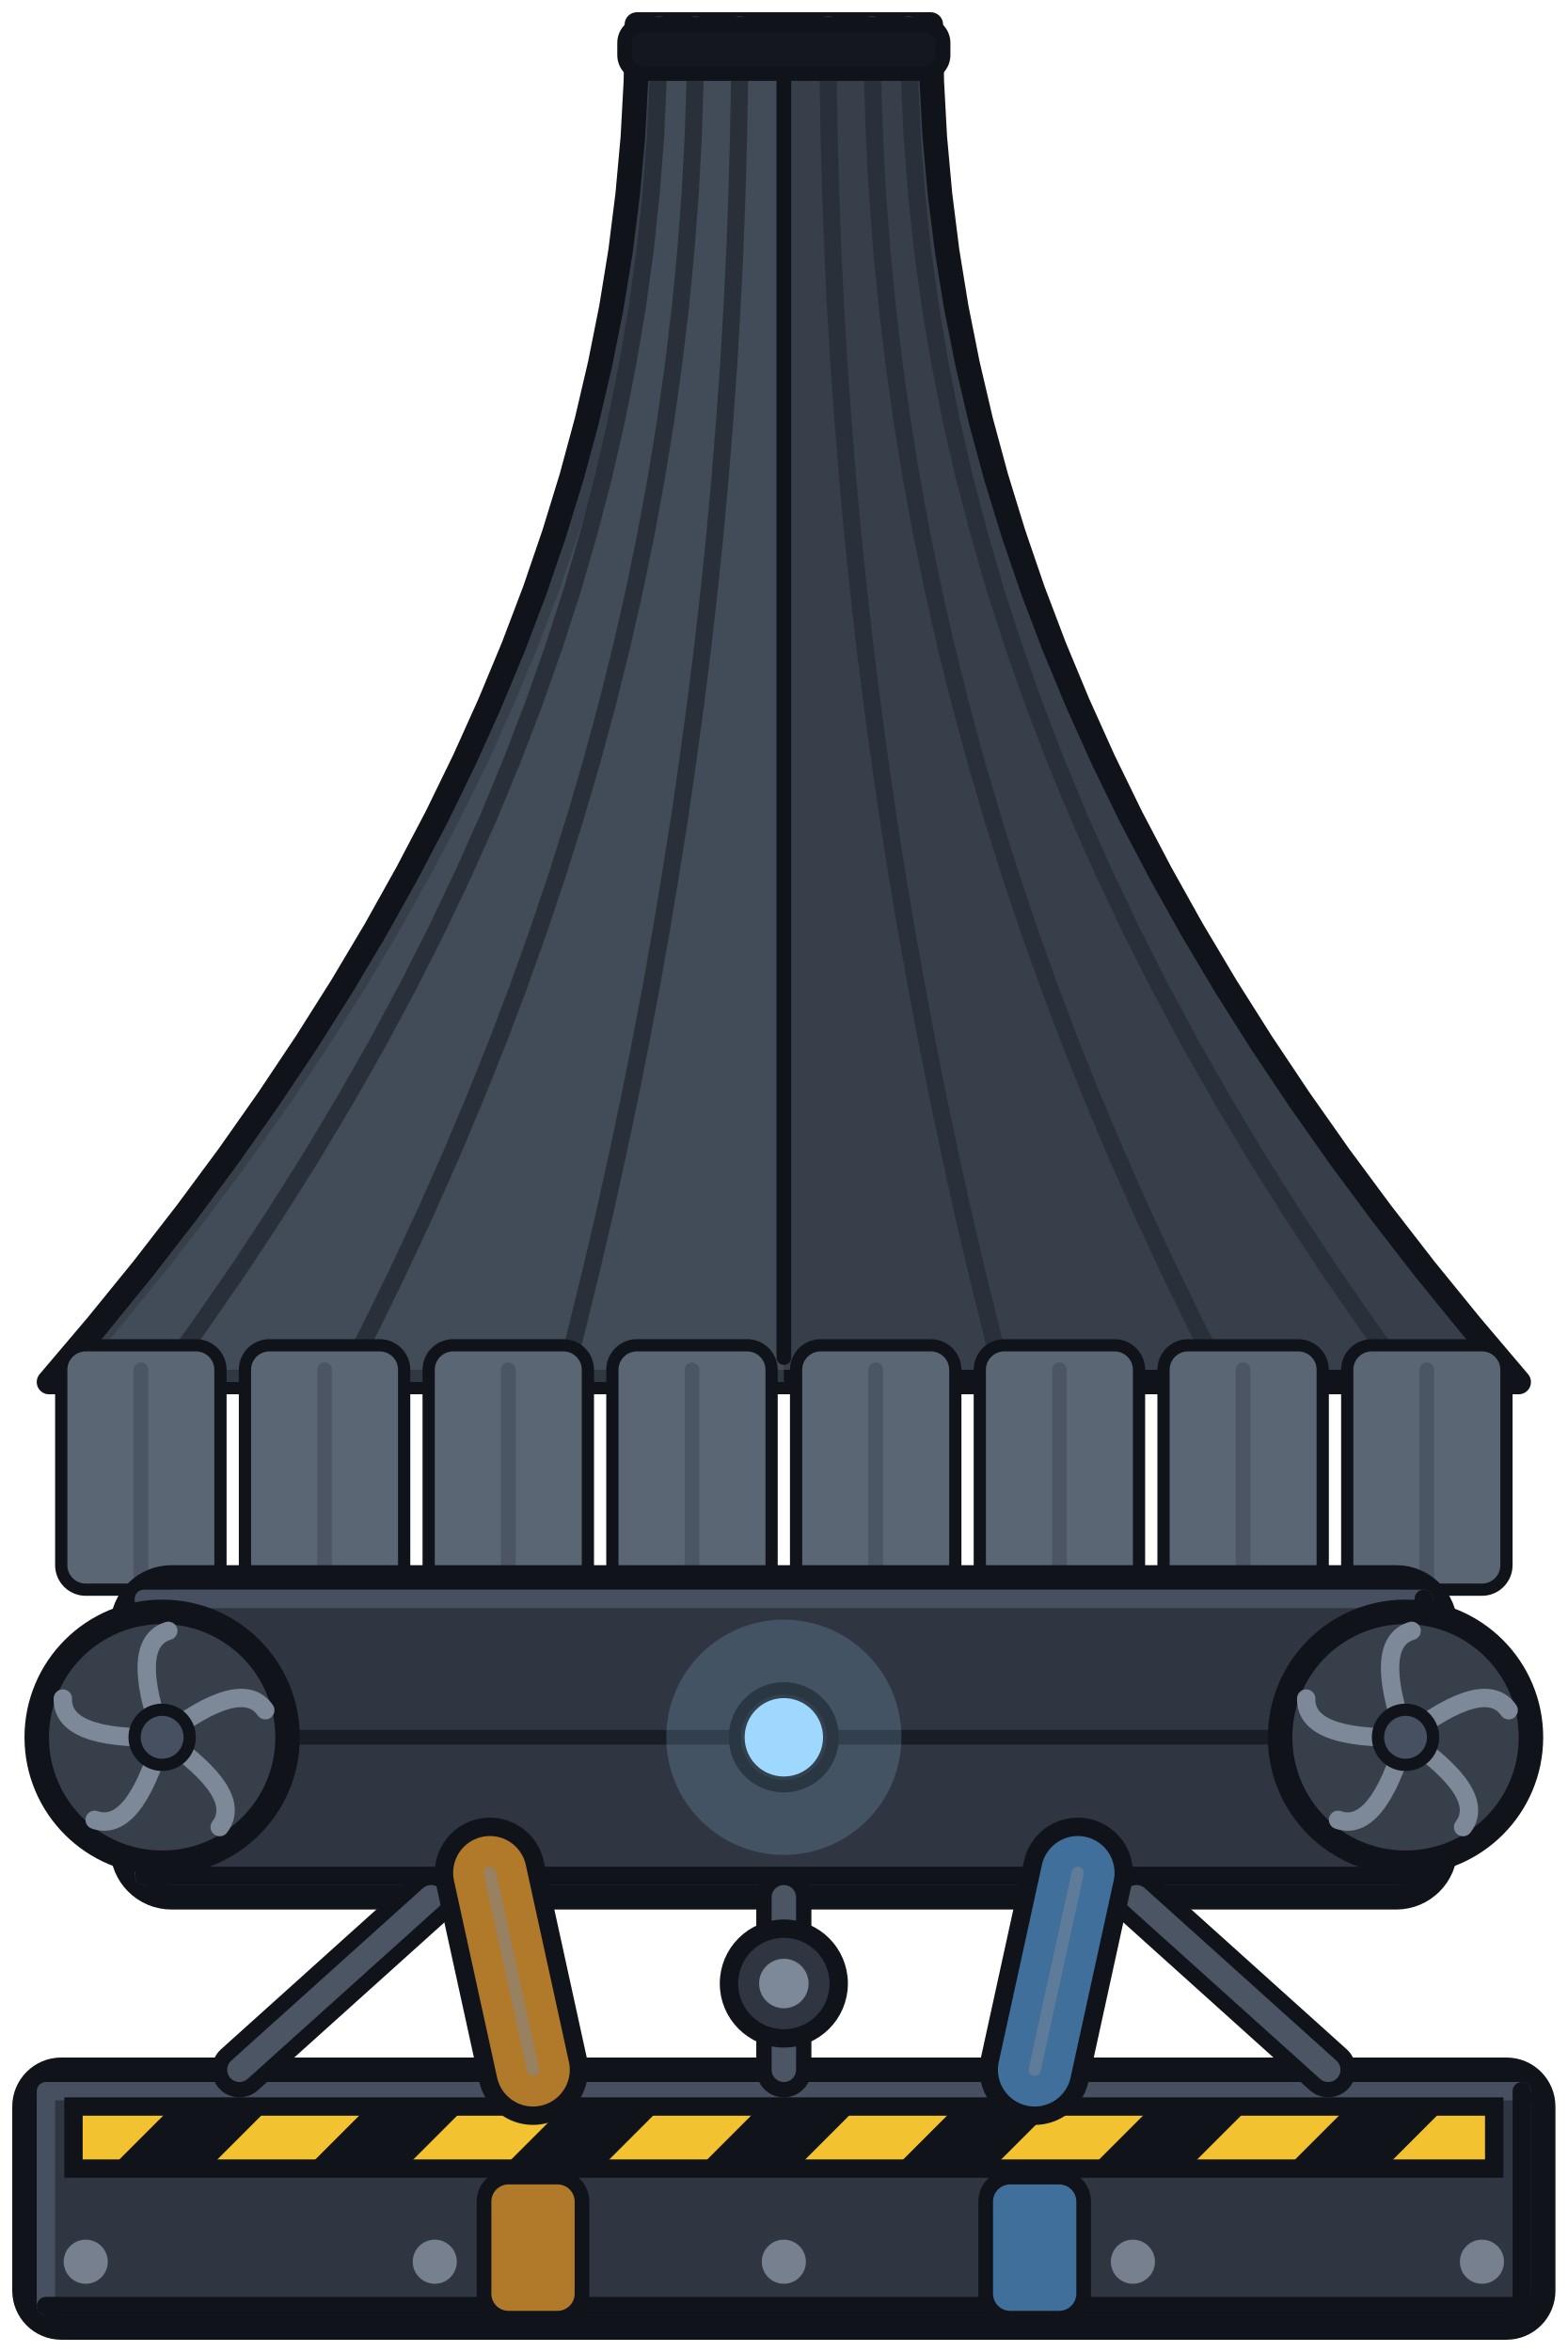
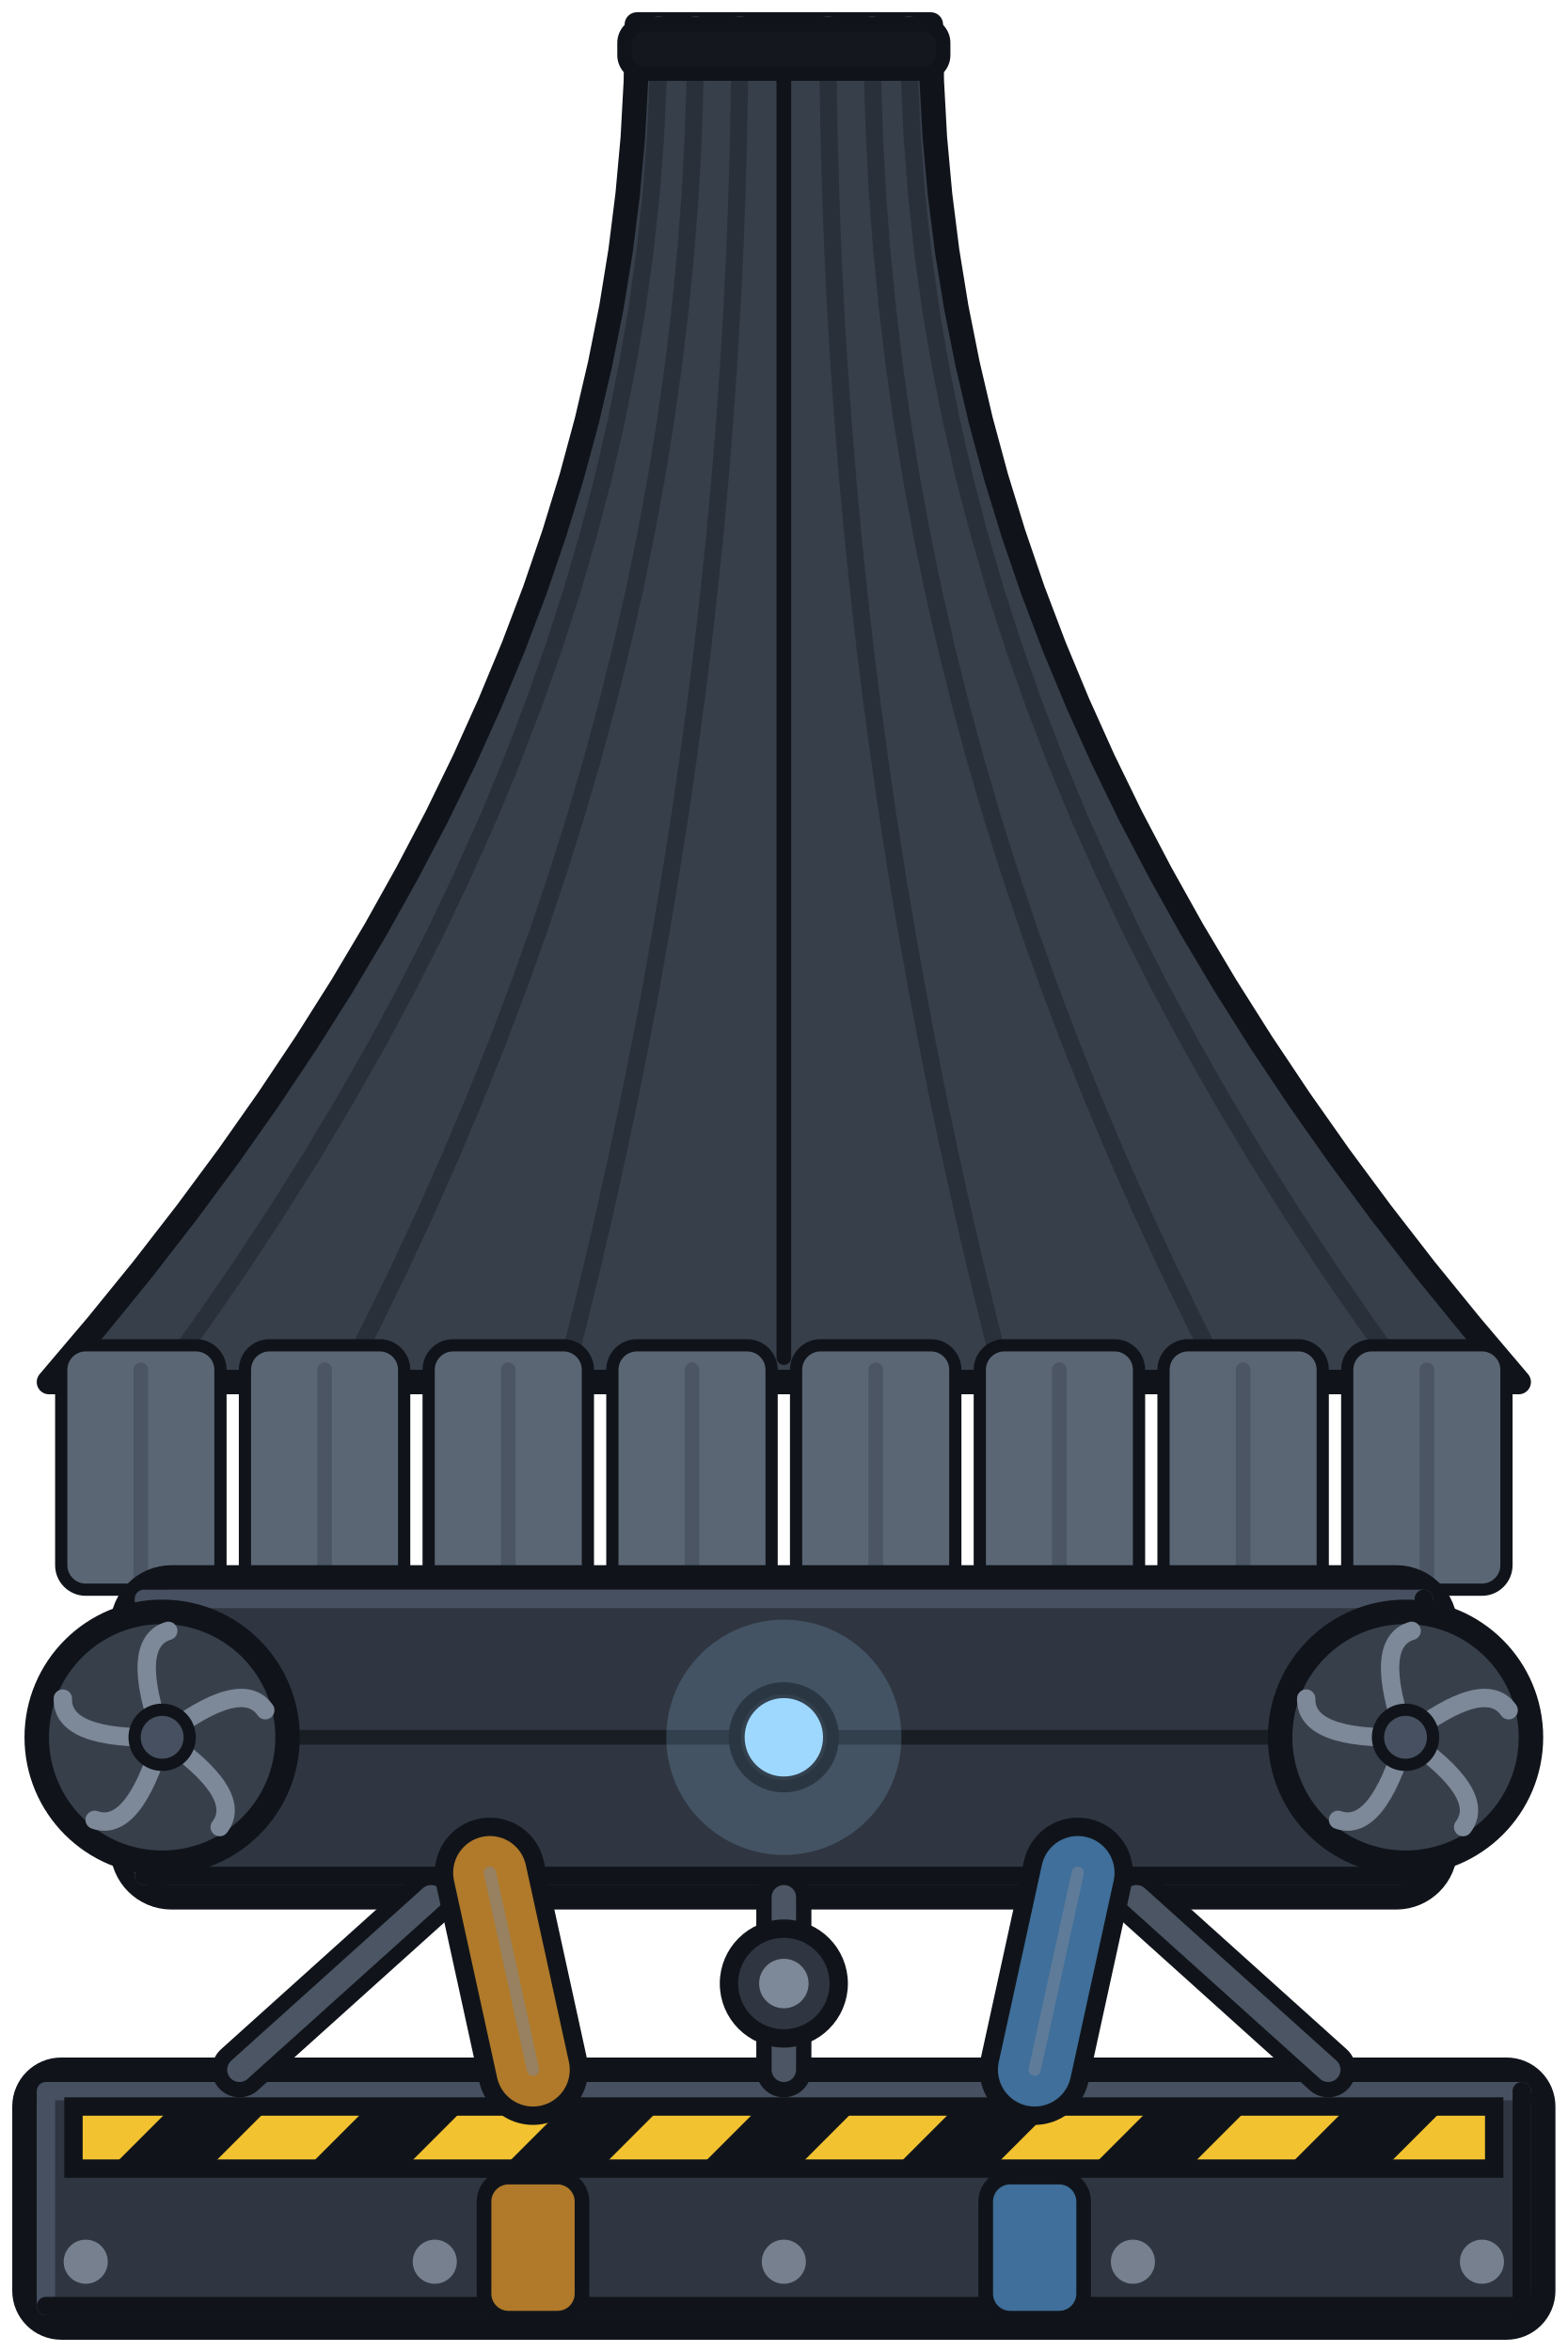
<svg xmlns="http://www.w3.org/2000/svg" width="128" height="192" viewBox="0 0 128 192">
  <defs>
    <radialGradient id="aster_lyra_aerospike_m_throat">
      <stop offset="0" stop-color="#ffffff" stop-opacity="0.95" />
      <stop offset="0.35" stop-color="#9fd8ff" stop-opacity="0.9" />
      <stop offset="1" stop-color="#9fd8ff" stop-opacity="0" />
    </radialGradient>
  </defs>
  <g id="base">
    <rect x="2" y="168.96" width="124" height="21.04" rx="3" fill="#2f3641" stroke="#10141a" stroke-width="2" />
    <path d="M3.75,188.25 L3.75,170.71 L124.25,170.71" fill="none" stroke="#465060" stroke-width="1.5" stroke-linejoin="round" stroke-linecap="round" />
    <path d="M124.25,170.71 L124.25,188.25 L3.75,188.25" fill="none" stroke="#10141a" stroke-width="1.5" stroke-linejoin="round" stroke-linecap="round" />
    <clipPath id="hz_spike_m_6_171">
      <rect x="6" y="171.96" width="116" height="5.07" />
    </clipPath>
    <rect x="6" y="171.96" width="116" height="5.07" fill="#f2c230" />
    <g clip-path="url(#hz_spike_m_6_171)">
      <polygon points="-7,177.03 1,177.03 6.07,171.96 -1.93,171.96" fill="#10141a" />
      <polygon points="9,177.03 17,177.03 22.07,171.96 14.07,171.96" fill="#10141a" />
      <polygon points="25,177.03 33,177.03 38.07,171.96 30.07,171.96" fill="#10141a" />
      <polygon points="41,177.03 49,177.03 54.07,171.96 46.07,171.96" fill="#10141a" />
      <polygon points="57,177.03 65,177.03 70.07,171.96 62.07,171.96" fill="#10141a" />
      <polygon points="73,177.03 81,177.03 86.07,171.96 78.07,171.96" fill="#10141a" />
      <polygon points="89,177.03 97,177.03 102.07,171.96 94.07,171.96" fill="#10141a" />
      <polygon points="105,177.03 113,177.03 118.07,171.96 110.07,171.96" fill="#10141a" />
      <polygon points="121,177.03 129,177.03 134.07,171.96 126.07,171.96" fill="#10141a" />
    </g>
    <rect x="6" y="171.96" width="116" height="5.07" fill="none" stroke="#10141a" stroke-width="1.5" />
    <circle cx="7" cy="184.63" r="1.8" fill="#7d8898" opacity="0.9" />
    <circle cx="35.5" cy="184.63" r="1.8" fill="#7d8898" opacity="0.9" />
    <circle cx="64" cy="184.63" r="1.8" fill="#7d8898" opacity="0.9" />
    <circle cx="92.5" cy="184.63" r="1.8" fill="#7d8898" opacity="0.9" />
    <circle cx="121" cy="184.63" r="1.8" fill="#7d8898" opacity="0.9" />
    <rect x="39.52" y="177.72" width="8" height="11.52" rx="2" fill="#b07a2a" stroke="#10141a" stroke-width="1.2" />
    <rect x="80.48" y="177.72" width="8" height="11.52" rx="2" fill="#3f6f9a" stroke="#10141a" stroke-width="1.2" />
    <path d="M124,112.82 L120.08,108.2 L116.33,103.59 L112.75,98.97 L109.33,94.35 L106.08,89.73 L103,85.12 L100.08,80.5 L97.33,75.88 L94.75,71.26 L92.33,66.65 L90.08,62.03 L88,57.41 L86.08,52.79 L84.33,48.18 L82.75,43.56 L81.33,38.94 L80.08,34.32 L79,29.7 L78.08,25.09 L77.33,20.47 L76.75,15.85 L76.33,11.23 L76.08,6.62 L76,2 L52,2 L51.92,6.62 L51.67,11.23 L51.25,15.85 L50.67,20.47 L49.92,25.09 L49,29.7 L47.92,34.32 L46.67,38.94 L45.25,43.56 L43.67,48.18 L41.92,52.79 L40,57.41 L37.92,62.03 L35.67,66.65 L33.25,71.26 L30.67,75.88 L27.92,80.5 L25,85.12 L21.92,89.73 L18.67,94.35 L15.25,98.97 L11.67,103.59 L7.92,108.2 L4,112.82 Z" fill="#373f4b" stroke="#10141a" stroke-width="2" stroke-linejoin="round" stroke-linecap="round" />
-     <path d="M6,112.82 L9.92,108.2 L13.67,103.59 L17.25,98.97 L20.67,94.35 L23.92,89.73 L27,85.12 L29.92,80.5 L32.67,75.88 L35.25,71.26 L37.67,66.65 L39.92,62.03 L42,57.41 L43.92,52.79 L45.67,48.18 L47.25,43.56 L48.67,38.94 L49.92,34.32 L51,29.7 L51.92,25.09 L52.67,20.47 L53.25,15.85 L53.67,11.23 L53.92,6.62 L54,2 L64,2 L64,112.82 Z" fill="#4b5563" opacity="0.55" />
    <line x1="64" y1="110.82" x2="64" y2="3" stroke="#10141a" stroke-width="1.2" stroke-linecap="round" />
    <path d="M46,112.82 L47.17,108.2 L48.3,103.59 L49.38,98.97 L50.4,94.35 L51.38,89.73 L52.3,85.12 L53.18,80.5 L54,75.88 L54.77,71.26 L55.5,66.65 L56.17,62.03 L56.8,57.41 L57.38,52.79 L57.9,48.18 L58.38,43.56 L58.8,38.94 L59.17,34.32 L59.5,29.7 L59.77,25.09 L60,20.47 L60.17,15.85 L60.3,11.23 L60.38,6.62 L60.4,2" fill="none" stroke="#2a3039" stroke-width="1.4" stroke-linejoin="round" stroke-linecap="round" />
    <path d="M82,112.82 L80.83,108.2 L79.7,103.59 L78.62,98.97 L77.6,94.35 L76.62,89.73 L75.7,85.12 L74.83,80.5 L74,75.88 L73.22,71.26 L72.5,66.65 L71.83,62.03 L71.2,57.41 L70.62,52.79 L70.1,48.18 L69.62,43.56 L69.2,38.94 L68.83,34.32 L68.5,29.7 L68.22,25.09 L68,20.47 L67.83,15.85 L67.7,11.23 L67.62,6.62 L67.6,2" fill="none" stroke="#2a3039" stroke-width="1.4" stroke-linejoin="round" stroke-linecap="round" />
    <path d="M28,112.82 L30.35,108.2 L32.6,103.59 L34.75,98.97 L36.8,94.35 L38.75,89.73 L40.6,85.12 L42.35,80.5 L44,75.88 L45.55,71.26 L47,66.65 L48.35,62.03 L49.6,57.41 L50.75,52.79 L51.8,48.18 L52.75,43.56 L53.6,38.94 L54.35,34.32 L55,29.7 L55.55,25.09 L56,20.47 L56.35,15.85 L56.6,11.23 L56.75,6.62 L56.8,2" fill="none" stroke="#2a3039" stroke-width="1.4" stroke-linejoin="round" stroke-linecap="round" />
    <path d="M100,112.82 L97.65,108.2 L95.4,103.59 L93.25,98.97 L91.2,94.35 L89.25,89.73 L87.4,85.12 L85.65,80.5 L84,75.88 L82.45,71.26 L81,66.65 L79.65,62.03 L78.4,57.41 L77.25,52.79 L76.2,48.18 L75.25,43.56 L74.4,38.94 L73.65,34.32 L73,29.7 L72.45,25.09 L72,20.47 L71.65,15.85 L71.4,11.23 L71.25,6.62 L71.2,2" fill="none" stroke="#2a3039" stroke-width="1.4" stroke-linejoin="round" stroke-linecap="round" />
    <path d="M13,112.82 L16.33,108.2 L19.52,103.59 L22.56,98.97 L25.47,94.35 L28.23,89.73 L30.85,85.12 L33.33,80.5 L35.67,75.88 L37.86,71.26 L39.92,66.65 L41.83,62.03 L43.6,57.41 L45.23,52.79 L46.72,48.18 L48.06,43.56 L49.27,38.94 L50.33,34.32 L51.25,29.7 L52.03,25.09 L52.67,20.47 L53.16,15.85 L53.52,11.23 L53.73,6.62 L53.8,2" fill="none" stroke="#2a3039" stroke-width="1.4" stroke-linejoin="round" stroke-linecap="round" />
    <path d="M115,112.82 L111.67,108.2 L108.48,103.59 L105.44,98.97 L102.53,94.35 L99.77,89.73 L97.15,85.12 L94.67,80.5 L92.33,75.88 L90.14,71.26 L88.08,66.65 L86.17,62.03 L84.4,57.41 L82.77,52.79 L81.28,48.18 L79.94,43.56 L78.73,38.94 L77.67,34.32 L76.75,29.7 L75.97,25.09 L75.33,20.47 L74.84,15.85 L74.48,11.23 L74.27,6.62 L74.2,2" fill="none" stroke="#2a3039" stroke-width="1.4" stroke-linejoin="round" stroke-linecap="round" />
    <rect x="51" y="2" width="26" height="4" rx="1.5" fill="#14181e" stroke="#10141a" stroke-width="1.2" />
    <rect x="5" y="109.82" width="13" height="19.95" rx="2" fill="#5b6675" stroke="#10141a" stroke-width="1" />
    <line x1="11.5" y1="111.82" x2="11.5" y2="128.77" stroke="#4b5563" stroke-width="1.2" stroke-linecap="round" />
    <rect x="20" y="109.82" width="13" height="19.95" rx="2" fill="#5b6675" stroke="#10141a" stroke-width="1" />
    <line x1="26.5" y1="111.82" x2="26.5" y2="128.77" stroke="#4b5563" stroke-width="1.2" stroke-linecap="round" />
    <rect x="35" y="109.82" width="13" height="19.95" rx="2" fill="#5b6675" stroke="#10141a" stroke-width="1" />
    <line x1="41.5" y1="111.82" x2="41.5" y2="128.77" stroke="#4b5563" stroke-width="1.2" stroke-linecap="round" />
    <rect x="50" y="109.82" width="13" height="19.95" rx="2" fill="#5b6675" stroke="#10141a" stroke-width="1" />
    <line x1="56.5" y1="111.82" x2="56.5" y2="128.77" stroke="#4b5563" stroke-width="1.2" stroke-linecap="round" />
    <rect x="65" y="109.82" width="13" height="19.95" rx="2" fill="#5b6675" stroke="#10141a" stroke-width="1" />
    <line x1="71.5" y1="111.82" x2="71.5" y2="128.77" stroke="#4b5563" stroke-width="1.2" stroke-linecap="round" />
    <rect x="80" y="109.82" width="13" height="19.95" rx="2" fill="#5b6675" stroke="#10141a" stroke-width="1" />
    <line x1="86.5" y1="111.82" x2="86.5" y2="128.77" stroke="#4b5563" stroke-width="1.2" stroke-linecap="round" />
    <rect x="95" y="109.82" width="13" height="19.95" rx="2" fill="#5b6675" stroke="#10141a" stroke-width="1" />
    <line x1="101.5" y1="111.82" x2="101.5" y2="128.77" stroke="#4b5563" stroke-width="1.2" stroke-linecap="round" />
    <rect x="110" y="109.82" width="13" height="19.95" rx="2" fill="#5b6675" stroke="#10141a" stroke-width="1" />
    <line x1="116.5" y1="111.82" x2="116.5" y2="128.77" stroke="#4b5563" stroke-width="1.2" stroke-linecap="round" />
    <rect x="10" y="128.77" width="108" height="26.11" rx="4" fill="#2f3641" stroke="#10141a" stroke-width="2" />
    <path d="M11.75,153.13 L11.75,130.52 L116.25,130.52" fill="none" stroke="#465060" stroke-width="1.5" stroke-linejoin="round" stroke-linecap="round" />
    <path d="M116.25,130.52 L116.25,153.13 L11.75,153.13" fill="none" stroke="#10141a" stroke-width="1.5" stroke-linejoin="round" stroke-linecap="round" />
    <line x1="13" y1="141.82" x2="115" y2="141.82" stroke="#10141a" stroke-width="1.2" stroke-linecap="round" opacity="0.7" />
    <circle cx="13.24" cy="141.82" r="10.24" fill="#373f4b" stroke="#10141a" stroke-width="2" />
    <path d="M13.24,141.82 Q20,146.45 17.94,149.15" fill="none" stroke="#7d8898" stroke-width="1.5" stroke-linejoin="round" stroke-linecap="round" />
    <path d="M13.24,141.82 Q10.93,149.68 7.73,148.56" fill="none" stroke="#7d8898" stroke-width="1.5" stroke-linejoin="round" stroke-linecap="round" />
    <path d="M13.24,141.82 Q5.05,142.06 5.13,138.66" fill="none" stroke="#7d8898" stroke-width="1.5" stroke-linejoin="round" stroke-linecap="round" />
    <path d="M13.24,141.82 Q10.49,134.11 13.74,133.13" fill="none" stroke="#7d8898" stroke-width="1.5" stroke-linejoin="round" stroke-linecap="round" />
    <path d="M13.24,141.82 Q19.73,136.82 21.66,139.61" fill="none" stroke="#7d8898" stroke-width="1.5" stroke-linejoin="round" stroke-linecap="round" />
    <circle cx="13.24" cy="141.82" r="2.25" fill="#465060" stroke="#10141a" stroke-width="1" />
    <circle cx="114.76" cy="141.82" r="10.24" fill="#373f4b" stroke="#10141a" stroke-width="2" />
    <path d="M114.76,141.82 Q121.52,146.45 119.46,149.15" fill="none" stroke="#7d8898" stroke-width="1.5" stroke-linejoin="round" stroke-linecap="round" />
    <path d="M114.76,141.82 Q112.45,149.68 109.25,148.56" fill="none" stroke="#7d8898" stroke-width="1.5" stroke-linejoin="round" stroke-linecap="round" />
    <path d="M114.76,141.82 Q106.57,142.06 106.65,138.66" fill="none" stroke="#7d8898" stroke-width="1.5" stroke-linejoin="round" stroke-linecap="round" />
    <path d="M114.76,141.82 Q112.01,134.11 115.26,133.13" fill="none" stroke="#7d8898" stroke-width="1.5" stroke-linejoin="round" stroke-linecap="round" />
    <path d="M114.76,141.82 Q121.25,136.82 123.18,139.61" fill="none" stroke="#7d8898" stroke-width="1.5" stroke-linejoin="round" stroke-linecap="round" />
    <circle cx="114.76" cy="141.82" r="2.25" fill="#465060" stroke="#10141a" stroke-width="1" />
    <line x1="19.55" y1="168.96" x2="35.2" y2="154.88" stroke="#10141a" stroke-width="4.5" stroke-linecap="round" />
    <line x1="19.55" y1="168.96" x2="35.2" y2="154.88" stroke="#4b5563" stroke-width="2" stroke-linecap="round" />
    <line x1="108.45" y1="168.96" x2="92.8" y2="154.88" stroke="#10141a" stroke-width="4.5" stroke-linecap="round" />
    <line x1="108.45" y1="168.96" x2="92.8" y2="154.88" stroke="#4b5563" stroke-width="2" stroke-linecap="round" />
    <line x1="64" y1="154.88" x2="64" y2="168.96" stroke="#10141a" stroke-width="4.5" stroke-linecap="round" />
    <line x1="64" y1="154.88" x2="64" y2="168.96" stroke="#4b5563" stroke-width="2" stroke-linecap="round" />
    <circle cx="64" cy="161.92" r="4.48" fill="#2f3641" stroke="#10141a" stroke-width="1.5" />
    <circle cx="64" cy="161.92" r="2.02" fill="#7d8898" />
    <line x1="40" y1="152.88" x2="43.52" y2="168.96" stroke="#10141a" stroke-width="9" stroke-linecap="round" />
    <line x1="40" y1="152.88" x2="43.52" y2="168.96" stroke="#b07a2a" stroke-width="6" stroke-linecap="round" />
    <line x1="40" y1="152.88" x2="43.52" y2="168.96" stroke="#7d8898" stroke-width="1" stroke-linecap="round" opacity="0.5" />
    <line x1="88" y1="152.88" x2="84.48" y2="168.96" stroke="#10141a" stroke-width="9" stroke-linecap="round" />
    <line x1="88" y1="152.88" x2="84.48" y2="168.96" stroke="#3f6f9a" stroke-width="6" stroke-linecap="round" />
    <line x1="88" y1="152.88" x2="84.48" y2="168.96" stroke="#7d8898" stroke-width="1" stroke-linecap="round" opacity="0.5" />
    <circle cx="64" cy="141.82" r="4" fill="#1b2028" stroke="#10141a" stroke-width="1" />
  </g>
  <g id="emissive">
    <g data-light="glow">
      <circle cx="64" cy="141.82" r="9.6" fill="#9fd8ff" opacity="0.18" />
      <circle cx="64" cy="141.82" r="3.2" fill="#9fd8ff" />
    </g>
  </g>
</svg>
